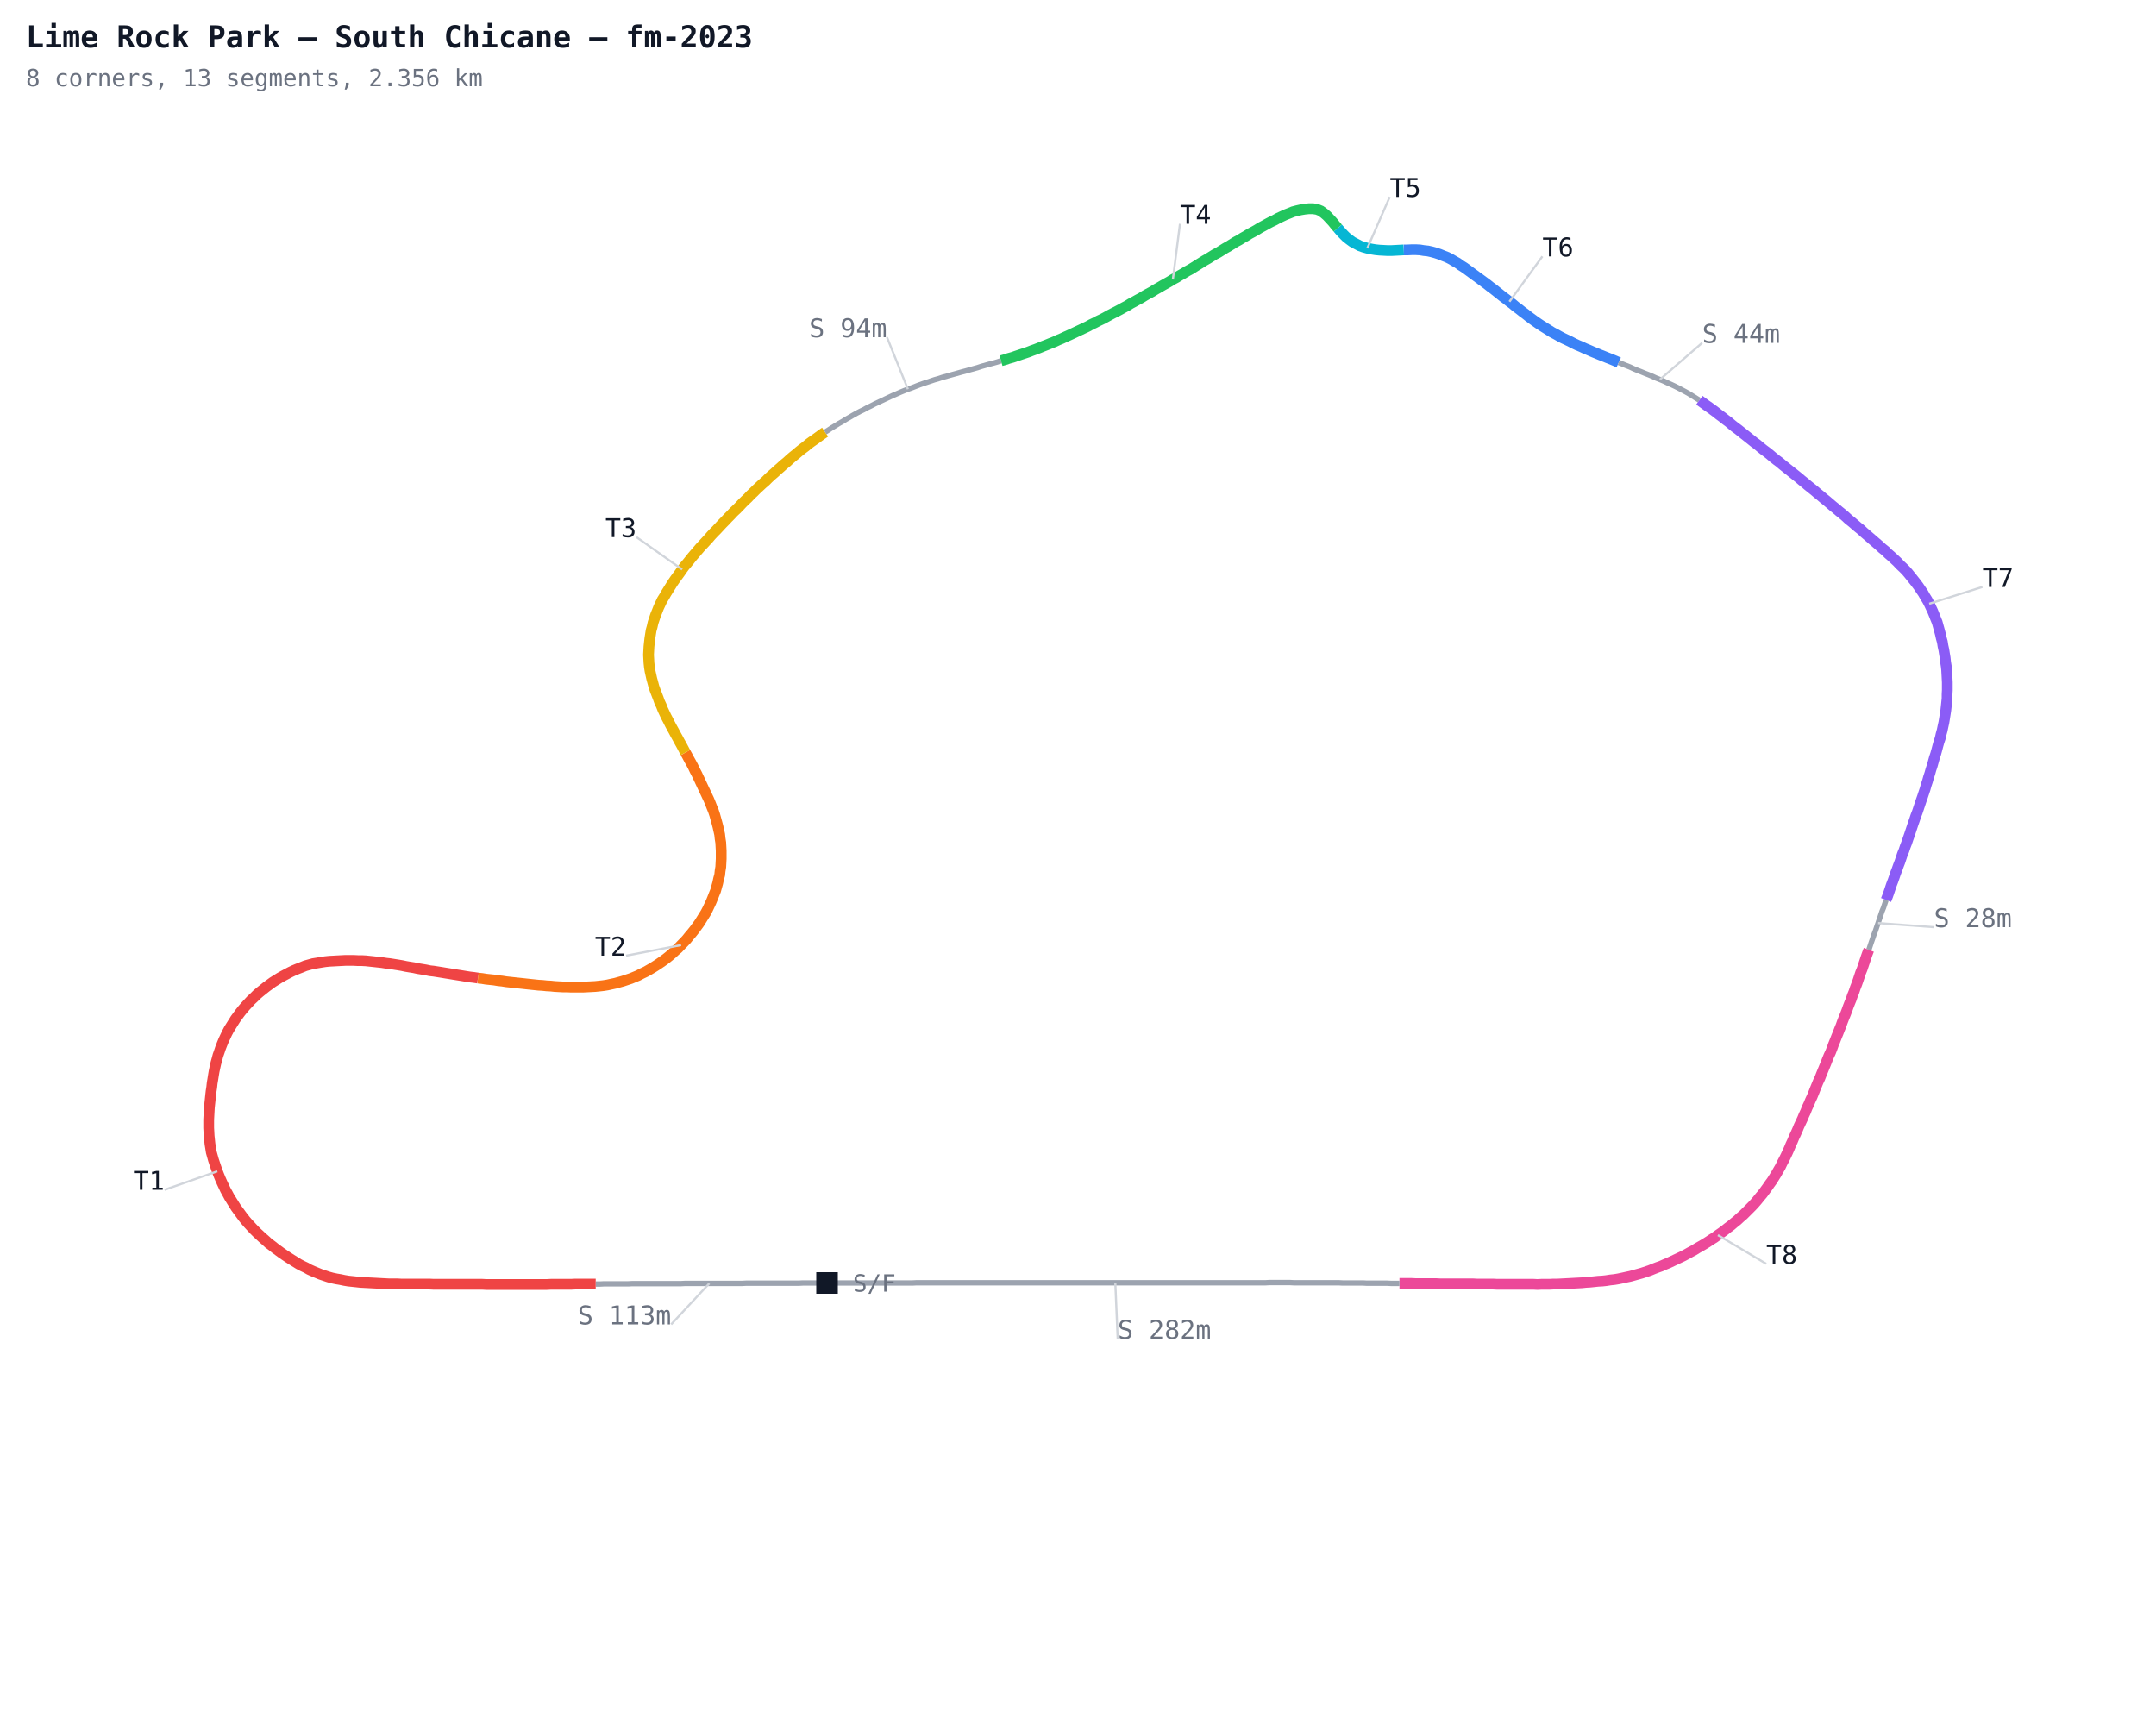
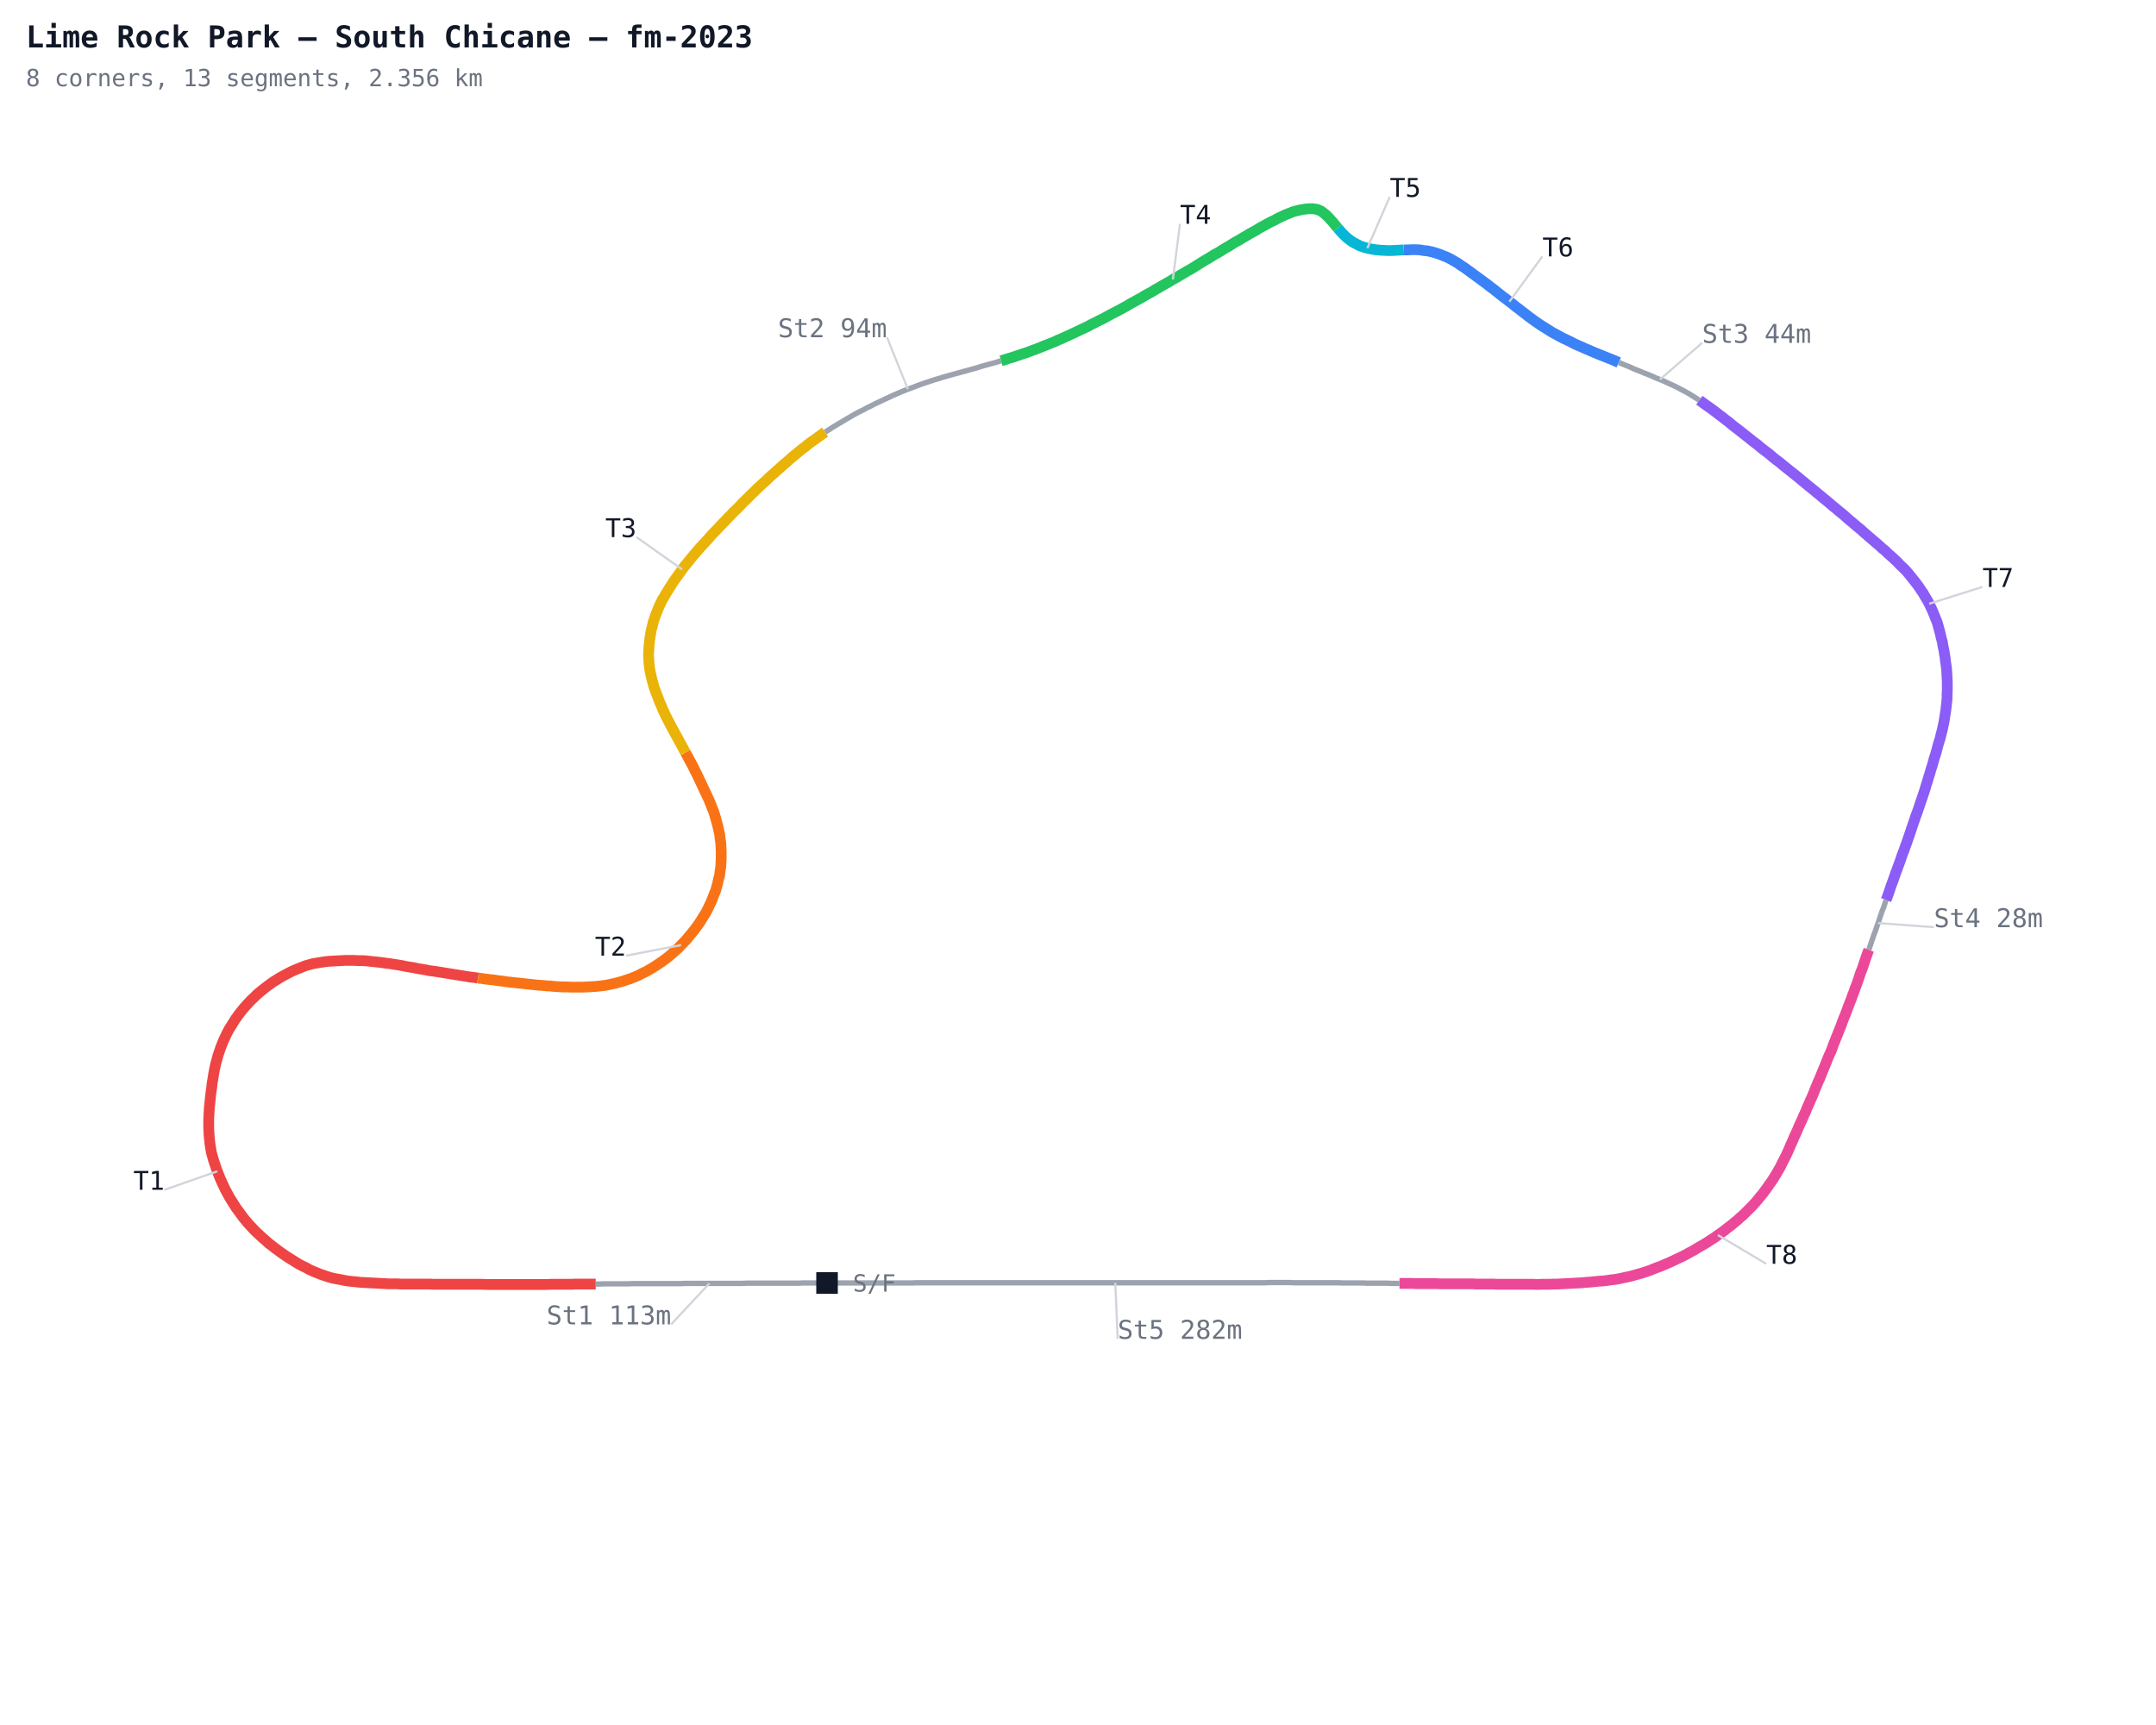
<svg xmlns="http://www.w3.org/2000/svg" width="1000" height="800" viewBox="0 0 1000 800">
  <defs>
    <style>
      .name { font-family: monospace; font-size: 12px; }
      .sector { font-family: monospace; font-size: 12px; fill: #7c3aed; font-weight: bold; }
      .title { font-family: monospace; font-size: 14px; fill: #111827; font-weight: bold; }
      .sub { font-family: monospace; font-size: 11px; fill: #6b7280; }
    </style>
  </defs>
  <rect width="1000" height="800" fill="#ffffff" />
  <polyline fill="none" stroke="#9ca3af" stroke-width="2.5" points="383.6,595.0 381.8,595.0 379.9,595.0 378.0,595.0 376.1,595.0 374.2,595.0 372.3,595.0 370.5,595.1 368.6,595.1 366.7,595.1 364.8,595.1 362.9,595.1 361.0,595.1 359.2,595.1 357.3,595.1 355.4,595.1 353.5,595.1 351.6,595.1 349.7,595.1 347.9,595.1 346.0,595.1 344.1,595.2 342.2,595.2 340.3,595.2 338.4,595.2 336.6,595.2 334.7,595.2 332.8,595.2 330.9,595.2 329.0,595.2 327.2,595.2 325.3,595.2 323.4,595.2 321.5,595.2 319.6,595.2 317.7,595.2 315.9,595.3 314.0,595.3 312.1,595.3 310.2,595.3 308.3,595.3 306.4,595.3 304.6,595.3 302.7,595.3 300.8,595.3 298.9,595.3 297.0,595.3 295.1,595.3 293.3,595.3 291.4,595.4 289.5,595.4 287.6,595.4 285.7,595.4 283.8,595.4 282.0,595.4 280.1,595.4 278.2,595.5 276.3,595.5" />
  <polyline fill="none" stroke="#ef4444" stroke-width="5" points="276.3,595.5 274.4,595.5 272.6,595.5 270.7,595.5 268.8,595.5 266.9,595.5 265.0,595.6 263.1,595.6 261.3,595.6 259.4,595.6 257.5,595.6 255.6,595.6 253.7,595.7 251.8,595.7 250.0,595.7 248.1,595.7 246.2,595.7 244.3,595.7 242.4,595.7 240.5,595.7 238.7,595.7 236.8,595.7 234.9,595.7 233.0,595.7 231.1,595.7 229.3,595.7 227.4,595.7 225.5,595.7 223.6,595.6 221.7,595.6 219.8,595.6 218.0,595.6 216.1,595.6 214.2,595.6 212.3,595.6 210.4,595.6 208.5,595.6 206.7,595.6 204.8,595.6 202.9,595.6 201.0,595.6 199.1,595.5 197.2,595.5 195.4,595.5 193.5,595.5 191.6,595.5 189.7,595.5 187.8,595.5 185.9,595.5 184.1,595.4 182.2,595.4 180.3,595.4 178.4,595.3 176.5,595.2 174.7,595.1 172.8,595.0 170.9,594.9 169.0,594.8 167.1,594.7 165.3,594.5 163.4,594.3 161.5,594.1 159.7,593.8 157.8,593.4 156.0,593.1 154.1,592.7 152.3,592.2 150.5,591.6 148.7,591.0 147.0,590.3 145.3,589.6 143.5,588.8 141.9,587.9 140.2,587.1 138.5,586.2 136.9,585.2 135.3,584.2 133.7,583.2 132.2,582.2 130.6,581.1 129.1,580.0 127.6,578.9 126.1,577.7 124.6,576.6 123.2,575.3 121.8,574.1 120.4,572.8 119.0,571.5 117.7,570.2 116.4,568.8 115.1,567.4 113.9,566.0 112.7,564.5 111.6,563.0 110.5,561.5 109.4,560.0 108.4,558.4 107.4,556.8 106.4,555.2 105.5,553.5 104.6,551.9 103.8,550.2 103.0,548.5 102.2,546.7 101.5,545.0 100.8,543.2 100.2,541.5 99.6,539.7 99.0,537.9 98.5,536.1 98.0,534.3 97.7,532.4 97.4,530.6 97.2,528.7 97.0,526.8 96.9,524.9 96.8,523.1 96.8,521.2 96.8,519.3 96.9,517.4 97.0,515.5 97.1,513.7 97.3,511.8 97.5,509.9 97.7,508.0 97.9,506.2 98.2,504.3 98.4,502.4 98.7,500.6 99.0,498.7 99.3,496.9 99.7,495.0 100.1,493.2 100.6,491.4 101.1,489.5 101.7,487.8 102.3,486.0 103.0,484.2 103.7,482.5 104.5,480.8 105.3,479.1 106.2,477.4 107.2,475.8 108.2,474.2 109.2,472.6 110.3,471.1 111.4,469.6 112.6,468.1 113.8,466.7 115.1,465.3 116.4,463.9 117.8,462.6 119.1,461.3 120.5,460.1 122.0,458.9 123.5,457.7 125.0,456.6 126.5,455.5 128.1,454.5 129.7,453.5 131.3,452.6 133.0,451.7 134.7,450.8 136.4,450.0 138.1,449.3 139.9,448.6 141.6,447.9 143.4,447.4 145.2,446.9 147.1,446.6 148.9,446.3 150.8,446.0 152.7,445.8 154.6,445.7 156.4,445.6 158.3,445.5 160.2,445.4 162.1,445.4 164.0,445.4 165.9,445.5 167.7,445.5 169.6,445.6 171.5,445.8 173.4,446.0 175.2,446.2 177.1,446.4 179.0,446.7 180.8,446.9 182.7,447.2 184.6,447.5 186.4,447.8 188.3,448.2 190.1,448.5 192.0,448.8 193.8,449.2 195.7,449.5 197.5,449.8 199.4,450.2 201.2,450.4 203.1,450.7 205.0,451.0 206.8,451.3 208.7,451.6 210.5,451.9 212.4,452.2 214.3,452.5 216.1,452.8 218.0,453.1 219.8,453.3 221.7,453.6" />
  <polyline fill="none" stroke="#f97316" stroke-width="5" points="221.7,453.6 223.6,453.8 225.4,454.1 227.3,454.3 229.2,454.5 231.0,454.8 232.9,455.0 234.8,455.3 236.7,455.5 238.5,455.7 240.4,455.9 242.3,456.1 244.1,456.3 246.0,456.5 247.9,456.7 249.8,456.9 251.6,457.0 253.5,457.2 255.4,457.3 257.3,457.5 259.1,457.6 261.0,457.7 262.9,457.7 264.8,457.8 266.7,457.8 268.6,457.8 270.4,457.8 272.3,457.7 274.2,457.6 276.1,457.5 278.0,457.3 279.8,457.1 281.7,456.8 283.5,456.4 285.4,456.0 287.2,455.5 289.0,455.0 290.8,454.4 292.6,453.8 294.3,453.1 296.0,452.4 297.7,451.5 299.4,450.7 301.0,449.8 302.7,448.8 304.3,447.8 305.8,446.8 307.4,445.7 308.9,444.6 310.4,443.4 311.8,442.2 313.2,440.9 314.6,439.7 315.9,438.3 317.2,437.0 318.5,435.6 319.7,434.1 320.9,432.7 322.1,431.2 323.2,429.7 324.3,428.2 325.3,426.6 326.3,425.0 327.3,423.4 328.2,421.7 329.0,420.0 329.8,418.3 330.5,416.6 331.2,414.8 331.9,413.1 332.4,411.3 332.9,409.5 333.3,407.6 333.8,405.8 334.0,403.9 334.3,402.1 334.4,400.2 334.5,398.3 334.5,396.4 334.5,394.5 334.4,392.7 334.3,390.8 334.0,388.9 333.8,387.0 333.4,385.2 333.0,383.4 332.5,381.5 332.0,379.7 331.5,377.9 330.9,376.1 330.2,374.4 329.5,372.6 328.8,370.9 328.0,369.2 327.2,367.5 326.4,365.8 325.6,364.1 324.8,362.4 324.0,360.7 323.2,359.0 322.3,357.3 321.5,355.6 320.6,353.9 319.7,352.3 318.8,350.6 317.9,349.0" />
  <polyline fill="none" stroke="#eab308" stroke-width="5" points="317.9,349.0 317.0,347.3 316.1,345.6 315.2,344.0 314.3,342.3 313.4,340.7 312.5,339.0 311.6,337.4 310.7,335.7 309.9,334.1 309.0,332.4 308.2,330.7 307.4,329.0 306.7,327.2 305.9,325.5 305.3,323.8 304.6,322.0 303.9,320.2 303.3,318.5 302.8,316.6 302.3,314.8 301.9,313.0 301.5,311.2 301.2,309.3 301.0,307.4 300.9,305.5 300.8,303.7 300.9,301.8 301.0,299.9 301.2,298.0 301.4,296.2 301.7,294.3 302.0,292.4 302.5,290.6 302.9,288.8 303.5,287.0 304.1,285.2 304.8,283.5 305.5,281.7 306.3,280.0 307.1,278.3 308.1,276.7 309.0,275.1 310.0,273.5 311.0,271.9 312.0,270.3 313.1,268.7 314.2,267.2 315.3,265.7 316.4,264.1 317.5,262.6 318.7,261.2 319.9,259.7 321.1,258.2 322.3,256.8 323.5,255.4 324.7,254.0 326.0,252.6 327.3,251.2 328.6,249.8 329.8,248.4 331.1,247.0 332.4,245.7 333.7,244.3 335.0,242.9 336.3,241.6 337.6,240.2 338.9,238.9 340.2,237.5 341.6,236.2 342.9,234.9 344.2,233.5 345.5,232.2 346.9,230.9 348.2,229.5 349.6,228.2 350.9,226.9 352.3,225.6 353.7,224.3 355.1,223.1 356.4,221.8 357.8,220.5 359.2,219.3 360.6,218.0 362.0,216.8 363.4,215.5 364.9,214.3 366.3,213.0 367.7,211.8 369.2,210.6 370.6,209.4 372.1,208.2 373.6,207.1 375.0,205.9 376.5,204.8 378.1,203.7 379.6,202.6 381.1,201.5 382.7,200.4" />
  <polyline fill="none" stroke="#9ca3af" stroke-width="2.5" points="382.7,200.4 384.3,199.4 385.8,198.4 387.5,197.4 389.1,196.4 390.7,195.5 392.3,194.5 393.9,193.6 395.6,192.6 397.2,191.7 398.9,190.8 400.6,190.0 402.2,189.1 403.9,188.3 405.6,187.4 407.3,186.6 409.0,185.8 410.7,185.0 412.4,184.2 414.1,183.4 415.8,182.7 417.6,181.9 419.3,181.2 421.1,180.5 422.8,179.9 424.6,179.2 426.4,178.5 428.1,177.9 429.9,177.3 431.7,176.7 433.5,176.1 435.3,175.6 437.1,175.0 438.9,174.5 440.7,174.0 442.5,173.5 444.3,173.0 446.1,172.5 448.0,172.0 449.8,171.5 451.6,171.0 453.4,170.5 455.2,169.9 457.0,169.4 458.8,168.9 460.7,168.4 462.5,167.9 464.3,167.3" />
  <polyline fill="none" stroke="#22c55e" stroke-width="5" points="464.3,167.3 466.1,166.8 467.9,166.2 469.7,165.7 471.4,165.1 473.2,164.5 475.0,163.9 476.8,163.3 478.6,162.6 480.3,162.0 482.1,161.3 483.8,160.6 485.6,159.9 487.3,159.2 489.1,158.5 490.8,157.7 492.5,157.0 494.2,156.2 496.0,155.4 497.7,154.6 499.4,153.8 501.1,153.0 502.8,152.2 504.5,151.4 506.1,150.5 507.8,149.7 509.5,148.8 511.2,148.0 512.9,147.1 514.5,146.2 516.2,145.3 517.8,144.5 519.5,143.6 521.1,142.7 522.8,141.8 524.4,140.8 526.1,139.9 527.7,139.0 529.4,138.1 531.0,137.1 532.6,136.2 534.3,135.3 535.9,134.3 537.5,133.4 539.2,132.4 540.8,131.5 542.4,130.6 544.0,129.6 545.7,128.7 547.3,127.7 548.9,126.8 550.5,125.8 552.2,124.9 553.8,123.9 555.4,122.9 557.0,121.9 558.6,120.9 560.2,120.0 561.8,119.0 563.4,118.0 565.1,117.1 566.7,116.1 568.3,115.1 569.9,114.2 571.5,113.2 573.1,112.2 574.8,111.3 576.4,110.3 578.0,109.4 579.6,108.4 581.3,107.5 582.9,106.6 584.5,105.6 586.2,104.7 587.8,103.8 589.5,102.9 591.2,102.1 592.8,101.2 594.5,100.4 596.2,99.6 598.0,98.9 599.7,98.2 601.6,97.7 603.4,97.3 605.2,97.0 607.1,96.8 609.0,96.8 610.9,97.1 612.6,97.8 614.1,98.9 615.5,100.1 616.8,101.5 618.1,102.9 619.3,104.4 620.5,105.8" />
  <polyline fill="none" stroke="#06b6d4" stroke-width="5" points="620.5,105.8 621.7,107.2 623.0,108.6 624.3,109.9 625.8,111.1 627.3,112.2 629.0,113.1 630.7,114.0 632.4,114.6 634.2,115.1 636.1,115.5 637.9,115.8 639.8,116.0 641.7,116.1 643.5,116.2 645.4,116.2 647.3,116.1 649.2,116.0 651.1,115.9" />
  <polyline fill="none" stroke="#3b82f6" stroke-width="5" points="651.1,115.9 652.9,115.9 654.8,115.8 656.7,115.8 658.6,115.9 660.4,116.2 662.3,116.4 664.1,116.8 665.9,117.3 667.7,117.9 669.4,118.6 671.2,119.3 672.8,120.1 674.5,121.1 676.1,122.0 677.6,123.1 679.2,124.1 680.7,125.2 682.2,126.3 683.7,127.4 685.2,128.5 686.7,129.6 688.2,130.7 689.7,131.8 691.2,133.0 692.7,134.1 694.2,135.3 695.6,136.4 697.1,137.6 698.6,138.7 700.1,139.9 701.6,141.0 703.0,142.2 704.5,143.3 706.0,144.5 707.5,145.6 709.0,146.8 710.5,147.9 712.0,149.0 713.6,150.1 715.1,151.1 716.7,152.1 718.3,153.1 719.9,154.1 721.6,155.0 723.2,155.9 724.9,156.8 726.6,157.6 728.3,158.4 730.0,159.3 731.7,160.1 733.4,160.8 735.1,161.6 736.8,162.3 738.6,163.1 740.3,163.8 742.0,164.5 743.8,165.2 745.5,165.9 747.3,166.6 749.0,167.3 750.8,168.1" />
  <polyline fill="none" stroke="#9ca3af" stroke-width="2.5" points="750.8,168.1 752.5,168.8 754.2,169.5 756.0,170.2 757.7,171.0 759.4,171.7 761.2,172.4 762.9,173.1 764.7,173.8 766.4,174.5 768.1,175.3 769.9,176.0 771.6,176.7 773.3,177.5 775.1,178.3 776.8,179.1 778.4,179.9 780.1,180.8 781.8,181.7 783.4,182.6 785.0,183.6 786.6,184.6 788.2,185.6" />
  <polyline fill="none" stroke="#8b5cf6" stroke-width="5" points="788.2,185.6 789.7,186.7 791.2,187.8 792.8,188.9 794.3,190.0 795.8,191.1 797.3,192.3 798.8,193.4 800.3,194.6 801.8,195.7 803.2,196.9 804.7,198.1 806.2,199.2 807.7,200.4 809.2,201.6 810.6,202.7 812.1,203.9 813.6,205.1 815.1,206.2 816.5,207.4 818.0,208.6 819.5,209.7 821.0,210.9 822.4,212.1 823.9,213.3 825.4,214.4 826.8,215.6 828.3,216.8 829.8,218.0 831.2,219.1 832.7,220.3 834.2,221.5 835.6,222.7 837.1,223.9 838.5,225.1 840.0,226.3 841.5,227.5 842.9,228.7 844.4,229.9 845.8,231.1 847.3,232.3 848.7,233.5 850.1,234.7 851.6,235.9 853.0,237.1 854.5,238.3 855.9,239.5 857.3,240.8 858.8,242.0 860.2,243.2 861.6,244.4 863.1,245.6 864.5,246.9 865.9,248.1 867.3,249.3 868.8,250.6 870.2,251.8 871.6,253.0 873.0,254.3 874.5,255.5 875.8,256.8 877.2,258.0 878.6,259.3 880.0,260.6 881.3,262.0 882.7,263.3 884.0,264.6 885.2,266.0 886.4,267.5 887.6,269.0 888.7,270.4 889.9,272.0 890.9,273.5 892.0,275.1 892.9,276.7 893.9,278.3 894.8,280.0 895.6,281.7 896.4,283.4 897.1,285.1 897.8,286.9 898.5,288.6 899.0,290.4 899.5,292.2 900.0,294.1 900.4,295.9 900.9,297.7 901.2,299.6 901.6,301.4 901.9,303.3 902.2,305.1 902.4,307.0 902.7,308.9 902.9,310.7 903.0,312.6 903.1,314.5 903.2,316.4 903.2,318.3 903.2,320.1 903.1,322.0 903.1,323.9 902.9,325.8 902.7,327.7 902.5,329.5 902.2,331.4 901.9,333.3 901.6,335.1 901.2,336.9 900.8,338.8 900.3,340.6 899.9,342.4 899.3,344.2 898.8,346.0 898.3,347.9 897.8,349.7 897.2,351.5 896.7,353.3 896.2,355.1 895.6,356.9 895.1,358.7 894.5,360.5 894.0,362.3 893.4,364.1 892.9,365.9 892.3,367.7 891.7,369.5 891.1,371.2 890.5,373.0 889.9,374.8 889.3,376.6 888.6,378.4 888.0,380.2 887.4,381.9 886.8,383.7 886.2,385.5 885.6,387.3 885.0,389.0 884.4,390.8 883.7,392.6 883.1,394.4 882.4,396.1 881.8,397.9 881.2,399.7 880.5,401.5 879.9,403.2 879.2,405.0 878.6,406.8 878.0,408.5 877.3,410.3 876.7,412.1 876.1,413.9 875.5,415.6 874.8,417.4" />
  <polyline fill="none" stroke="#9ca3af" stroke-width="2.5" points="874.8,417.4 874.2,419.2 873.6,421.0 872.9,422.7 872.3,424.5 871.7,426.3 871.1,428.1 870.5,429.8 869.9,431.6 869.2,433.4 868.6,435.2 868.0,436.9 867.4,438.7 866.8,440.5" />
  <polyline fill="none" stroke="#ec4899" stroke-width="5" points="866.8,440.5 866.1,442.3 865.5,444.0 864.9,445.8 864.3,447.6 863.7,449.4 863.0,451.1 862.4,452.9 861.8,454.7 861.2,456.4 860.5,458.2 859.9,460.0 859.2,461.7 858.6,463.5 857.9,465.2 857.2,467.0 856.6,468.7 855.9,470.5 855.2,472.2 854.5,474.0 853.9,475.7 853.2,477.4 852.5,479.2 851.8,480.9 851.1,482.7 850.4,484.4 849.8,486.1 849.1,487.9 848.3,489.6 847.6,491.3 846.9,493.1 846.2,494.8 845.5,496.5 844.8,498.2 844.1,500.0 843.3,501.7 842.6,503.4 841.9,505.1 841.2,506.9 840.5,508.6 839.7,510.3 839.0,512.0 838.2,513.7 837.5,515.5 836.7,517.2 836.0,518.9 835.2,520.6 834.4,522.3 833.7,524.0 832.9,525.8 832.1,527.5 831.4,529.2 830.6,530.9 829.9,532.6 829.1,534.4 828.3,536.1 827.5,537.7 826.6,539.4 825.8,541.1 824.8,542.8 823.9,544.4 822.9,546.0 821.9,547.6 820.8,549.1 819.7,550.7 818.6,552.2 817.5,553.7 816.3,555.1 815.1,556.6 813.9,558.0 812.6,559.4 811.3,560.7 809.9,562.1 808.6,563.4 807.2,564.6 805.8,565.9 804.3,567.1 802.9,568.3 801.4,569.4 799.9,570.6 798.4,571.7 796.8,572.8 795.3,573.9 793.7,574.9 792.2,575.9 790.6,576.9 788.9,577.9 787.3,578.8 785.7,579.8 784.0,580.7 782.4,581.6 780.7,582.5 779.0,583.3 777.3,584.1 775.6,584.9 773.9,585.7 772.2,586.4 770.4,587.2 768.7,587.8 766.9,588.5 765.2,589.2 763.4,589.8 761.6,590.4 759.8,590.9 758.0,591.4 756.2,591.9 754.3,592.3 752.5,592.7 750.6,593.1 748.8,593.4 746.9,593.6 745.0,593.9 743.2,594.1 741.3,594.2 739.4,594.4 737.5,594.6 735.7,594.7 733.8,594.9 731.9,595.0 730.0,595.1 728.2,595.2 726.3,595.3 724.4,595.4 722.5,595.5 720.6,595.5 718.8,595.6 716.9,595.6 715.0,595.6 713.1,595.7 711.2,595.6 709.3,595.6 707.5,595.6 705.6,595.6 703.7,595.6 701.8,595.6 699.9,595.6 698.0,595.6 696.2,595.6 694.3,595.6 692.4,595.5 690.5,595.5 688.6,595.5 686.7,595.5 684.9,595.5 683.0,595.4 681.1,595.4 679.2,595.4 677.3,595.4 675.5,595.4 673.6,595.4 671.7,595.4 669.8,595.4 667.9,595.4 666.0,595.3 664.2,595.3 662.3,595.3 660.4,595.3 658.5,595.3 656.6,595.3 654.7,595.2 652.9,595.2 651.0,595.2 649.1,595.2" />
  <polyline fill="none" stroke="#9ca3af" stroke-width="2.5" points="649.1,595.2 647.2,595.2 645.3,595.2 643.4,595.1 641.6,595.1 639.7,595.1 637.8,595.1 635.9,595.1 634.0,595.1 632.2,595.0 630.3,595.0 628.4,595.0 626.5,595.0 624.6,595.0 622.7,595.0 620.9,594.9 619.0,594.9 617.1,594.9 615.2,594.9 613.3,594.9 611.4,594.9 609.6,594.9 607.7,594.9 605.8,594.9 603.9,594.9 602.0,594.9 600.1,594.9 598.3,594.8 596.4,594.8 594.5,594.8 592.6,594.8 590.7,594.8 588.9,594.8 587.0,594.9 585.1,594.9 583.2,594.9 581.3,594.9 579.4,594.9 577.6,594.9 575.7,594.9 573.8,594.9 571.9,594.9 570.0,594.9 568.1,594.9 566.3,594.9 564.4,594.9 562.5,594.9 560.6,594.9 558.7,594.9 556.8,594.9 555.0,594.9 553.1,594.9 551.2,594.9 549.3,594.9 547.4,594.9 545.5,594.9 543.7,594.9 541.8,594.9 539.9,594.9 538.0,594.9 536.1,594.9 534.3,594.9 532.4,594.9 530.5,594.9 528.6,594.9 526.7,594.9 524.8,594.9 523.0,594.9 521.1,594.9 519.2,594.9 517.3,594.9 515.4,594.9 513.5,594.9 511.7,594.9 509.8,594.9 507.9,594.9 506.0,594.9 504.1,594.9 502.2,594.9 500.4,594.9 498.5,594.9 496.6,594.9 494.7,594.9 492.8,594.9 490.9,594.9 489.1,594.9 487.2,594.9 485.3,594.9 483.4,594.9 481.5,594.9 479.7,594.9 477.8,594.9 475.9,594.9 474.0,594.9 472.1,594.9 470.2,594.9 468.4,594.9 466.5,594.9 464.6,594.9 462.7,594.9 460.8,594.9 458.9,594.9 457.1,594.9 455.2,594.9 453.3,594.9 451.4,594.9 449.5,594.9 447.6,594.9 445.8,594.9 443.9,594.9 442.0,594.9 440.1,594.9 438.2,594.9 436.3,594.9 434.5,594.9 432.6,594.9 430.7,594.9 428.8,594.9 426.9,594.9 425.1,594.9 423.2,595.0 421.3,595.0 419.4,595.0 417.5,595.0 415.6,595.0 413.8,595.0 411.9,595.0 410.0,595.0 408.1,595.0 406.2,595.0 404.3,595.0 402.5,595.0 400.6,595.0 398.7,595.0 396.8,595.0 394.9,595.0 393.0,595.0 391.2,595.0 389.3,595.0 387.4,595.0 385.5,595.0" />
  <line x1="329.0" y1="595.2" x2="311.3" y2="614.2" stroke="#d1d5db" stroke-width="1" />
-   <text x="311.3" y="614.2" text-anchor="end" class="name" fill="#6b7280">S 113m</text>
+   <text x="311.3" y="614.2" text-anchor="end" class="name" fill="#6b7280">St1 113m</text>
  <line x1="100.8" y1="543.2" x2="76.3" y2="551.8" stroke="#d1d5db" stroke-width="1" />
  <text x="76.3" y="551.8" text-anchor="end" class="name" fill="#111827">T1</text>
  <line x1="315.9" y1="438.3" x2="290.4" y2="443.2" stroke="#d1d5db" stroke-width="1" />
  <text x="290.4" y="443.2" text-anchor="end" class="name" fill="#111827">T2</text>
  <line x1="316.4" y1="264.1" x2="295.2" y2="249.1" stroke="#d1d5db" stroke-width="1" />
  <text x="295.2" y="249.1" text-anchor="end" class="name" fill="#111827">T3</text>
  <line x1="421.1" y1="180.5" x2="411.4" y2="156.4" stroke="#d1d5db" stroke-width="1" />
-   <text x="411.4" y="156.4" text-anchor="end" class="name" fill="#6b7280">S 94m</text>
+   <text x="411.4" y="156.4" text-anchor="end" class="name" fill="#6b7280">St2 94m</text>
  <line x1="544.0" y1="129.6" x2="547.3" y2="103.8" stroke="#d1d5db" stroke-width="1" />
  <text x="547.3" y="103.8" text-anchor="start" class="name" fill="#111827">T4</text>
  <line x1="634.2" y1="115.1" x2="644.6" y2="91.3" stroke="#d1d5db" stroke-width="1" />
  <text x="644.6" y="91.3" text-anchor="start" class="name" fill="#111827">T5</text>
  <line x1="700.1" y1="139.9" x2="715.4" y2="118.9" stroke="#d1d5db" stroke-width="1" />
  <text x="715.4" y="118.9" text-anchor="start" class="name" fill="#111827">T6</text>
  <line x1="769.9" y1="176.0" x2="789.5" y2="159.0" stroke="#d1d5db" stroke-width="1" />
-   <text x="789.5" y="159.0" text-anchor="start" class="name" fill="#6b7280">S 44m</text>
+   <text x="789.5" y="159.0" text-anchor="start" class="name" fill="#6b7280">St3 44m</text>
  <line x1="894.8" y1="280.0" x2="919.5" y2="272.2" stroke="#d1d5db" stroke-width="1" />
  <text x="919.5" y="272.2" text-anchor="start" class="name" fill="#111827">T7</text>
  <line x1="871.1" y1="428.1" x2="897.0" y2="430.0" stroke="#d1d5db" stroke-width="1" />
-   <text x="897.0" y="430.0" text-anchor="start" class="name" fill="#6b7280">S 28m</text>
+   <text x="897.0" y="430.0" text-anchor="start" class="name" fill="#6b7280">St4 28m</text>
  <line x1="796.8" y1="572.8" x2="819.2" y2="586.1" stroke="#d1d5db" stroke-width="1" />
  <text x="819.2" y="586.1" text-anchor="start" class="name" fill="#111827">T8</text>
  <line x1="517.3" y1="594.9" x2="518.4" y2="620.9" stroke="#d1d5db" stroke-width="1" />
-   <text x="518.4" y="620.9" text-anchor="start" class="name" fill="#6b7280">S 282m</text>
+   <text x="518.4" y="620.9" text-anchor="start" class="name" fill="#6b7280">St5 282m</text>
  <rect x="378.6" y="590.0" width="10" height="10" fill="#111827" />
  <text x="395.6" y="599.0" class="sub">S/F</text>
  <text class="title" x="12" y="22">Lime Rock Park — South Chicane — fm-2023</text>
  <text class="sub" x="12" y="40">8 corners, 13 segments, 2.356 km</text>
</svg>
